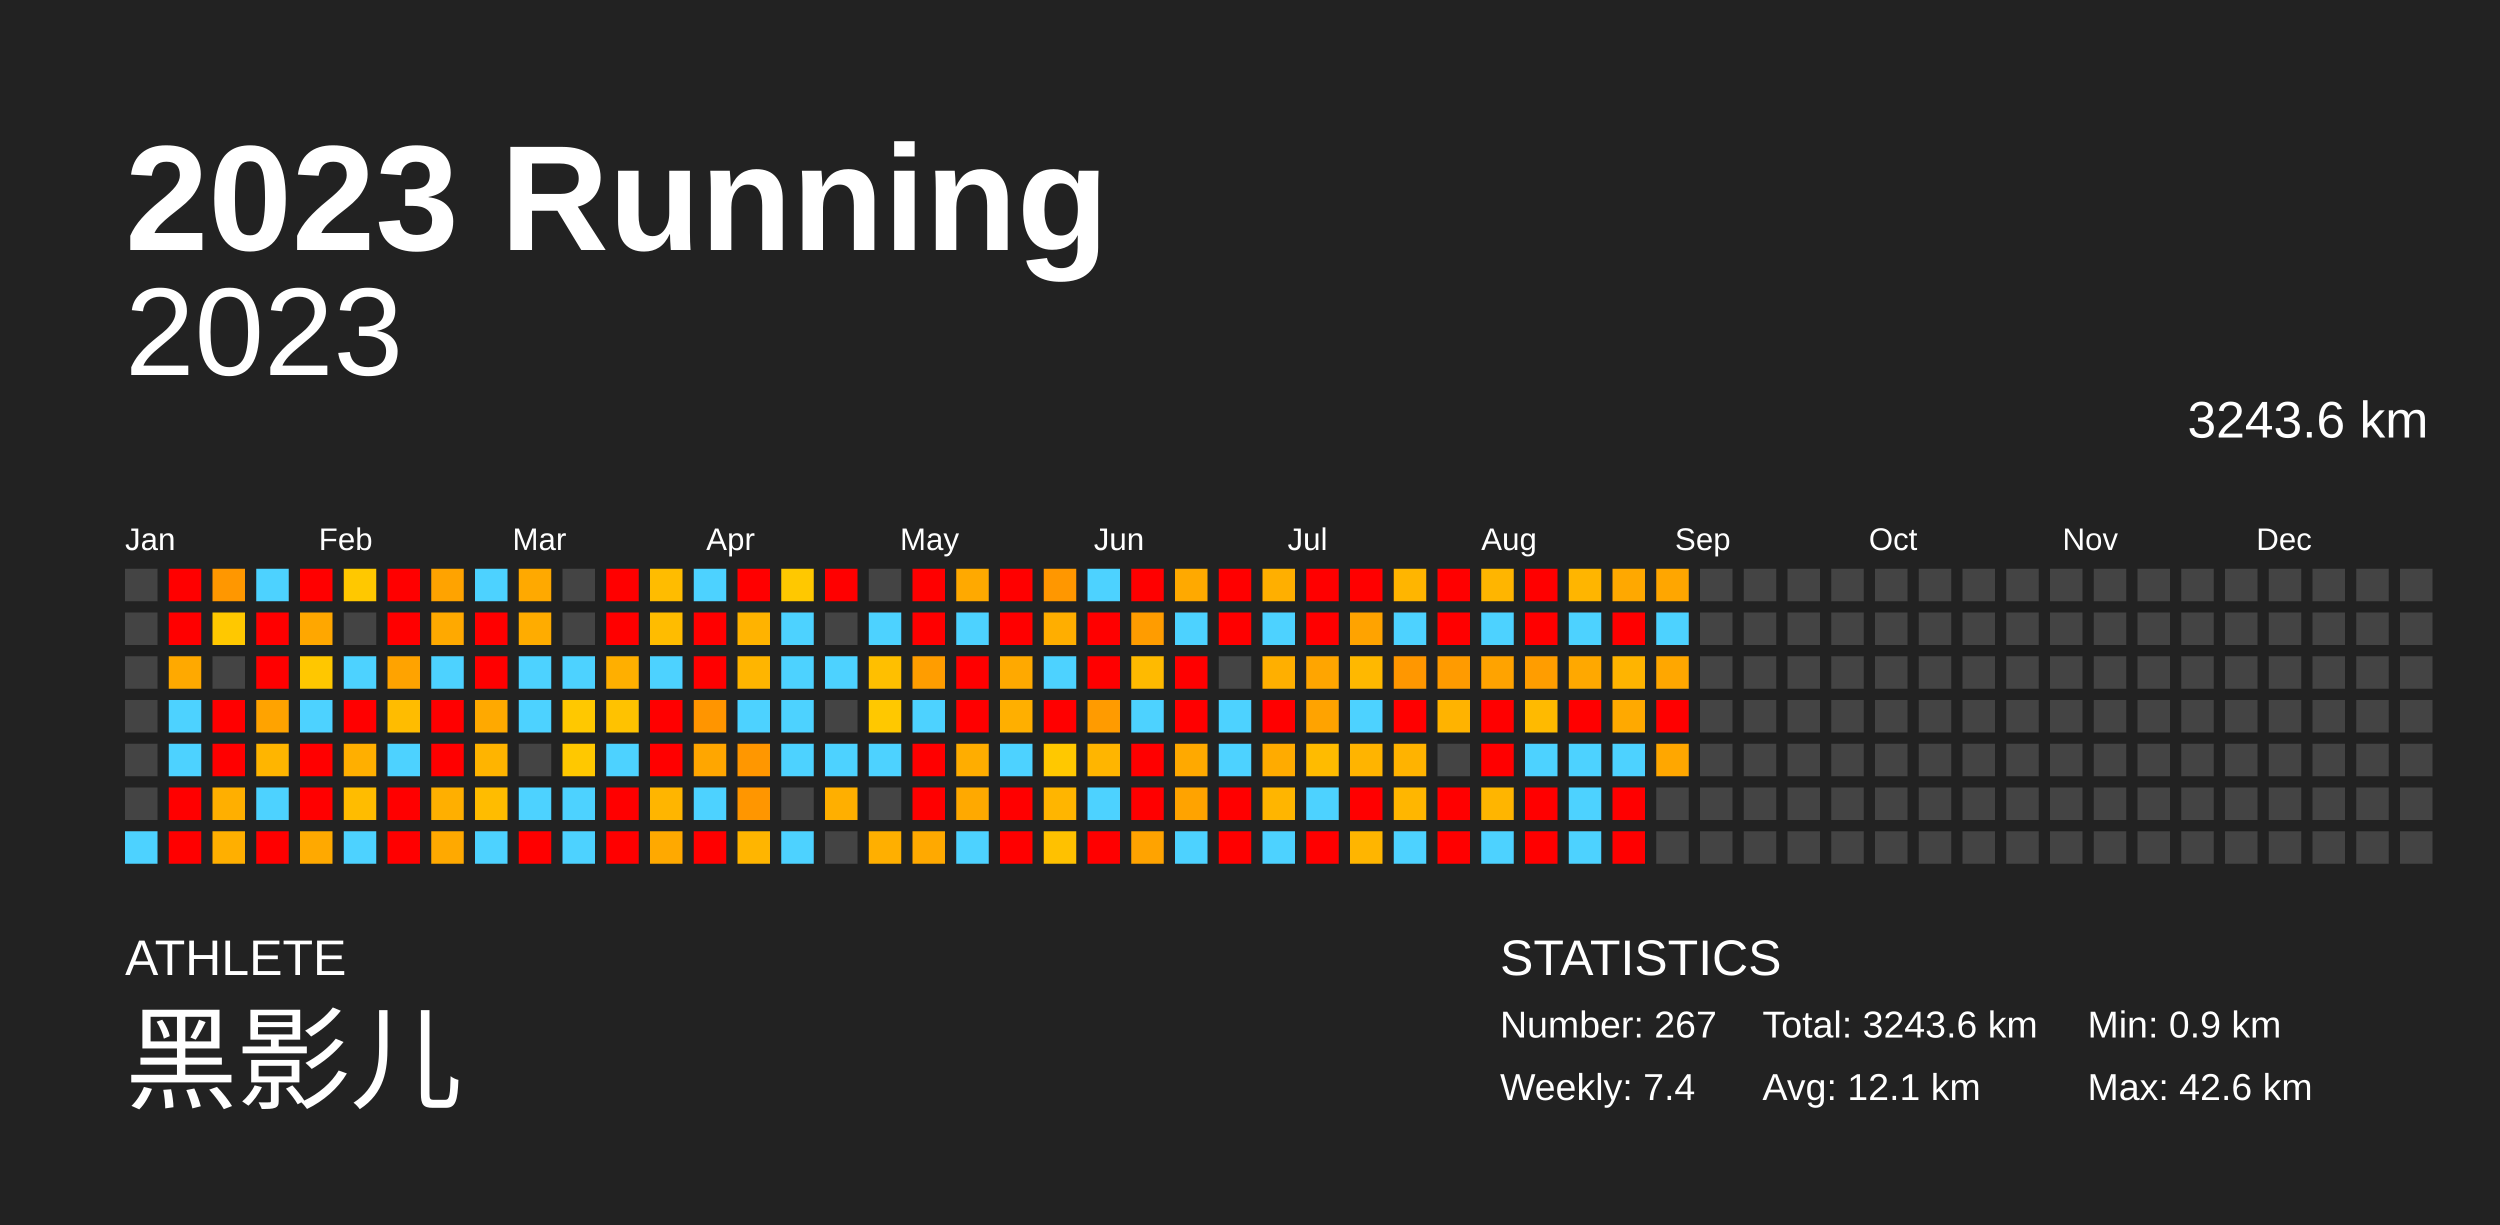
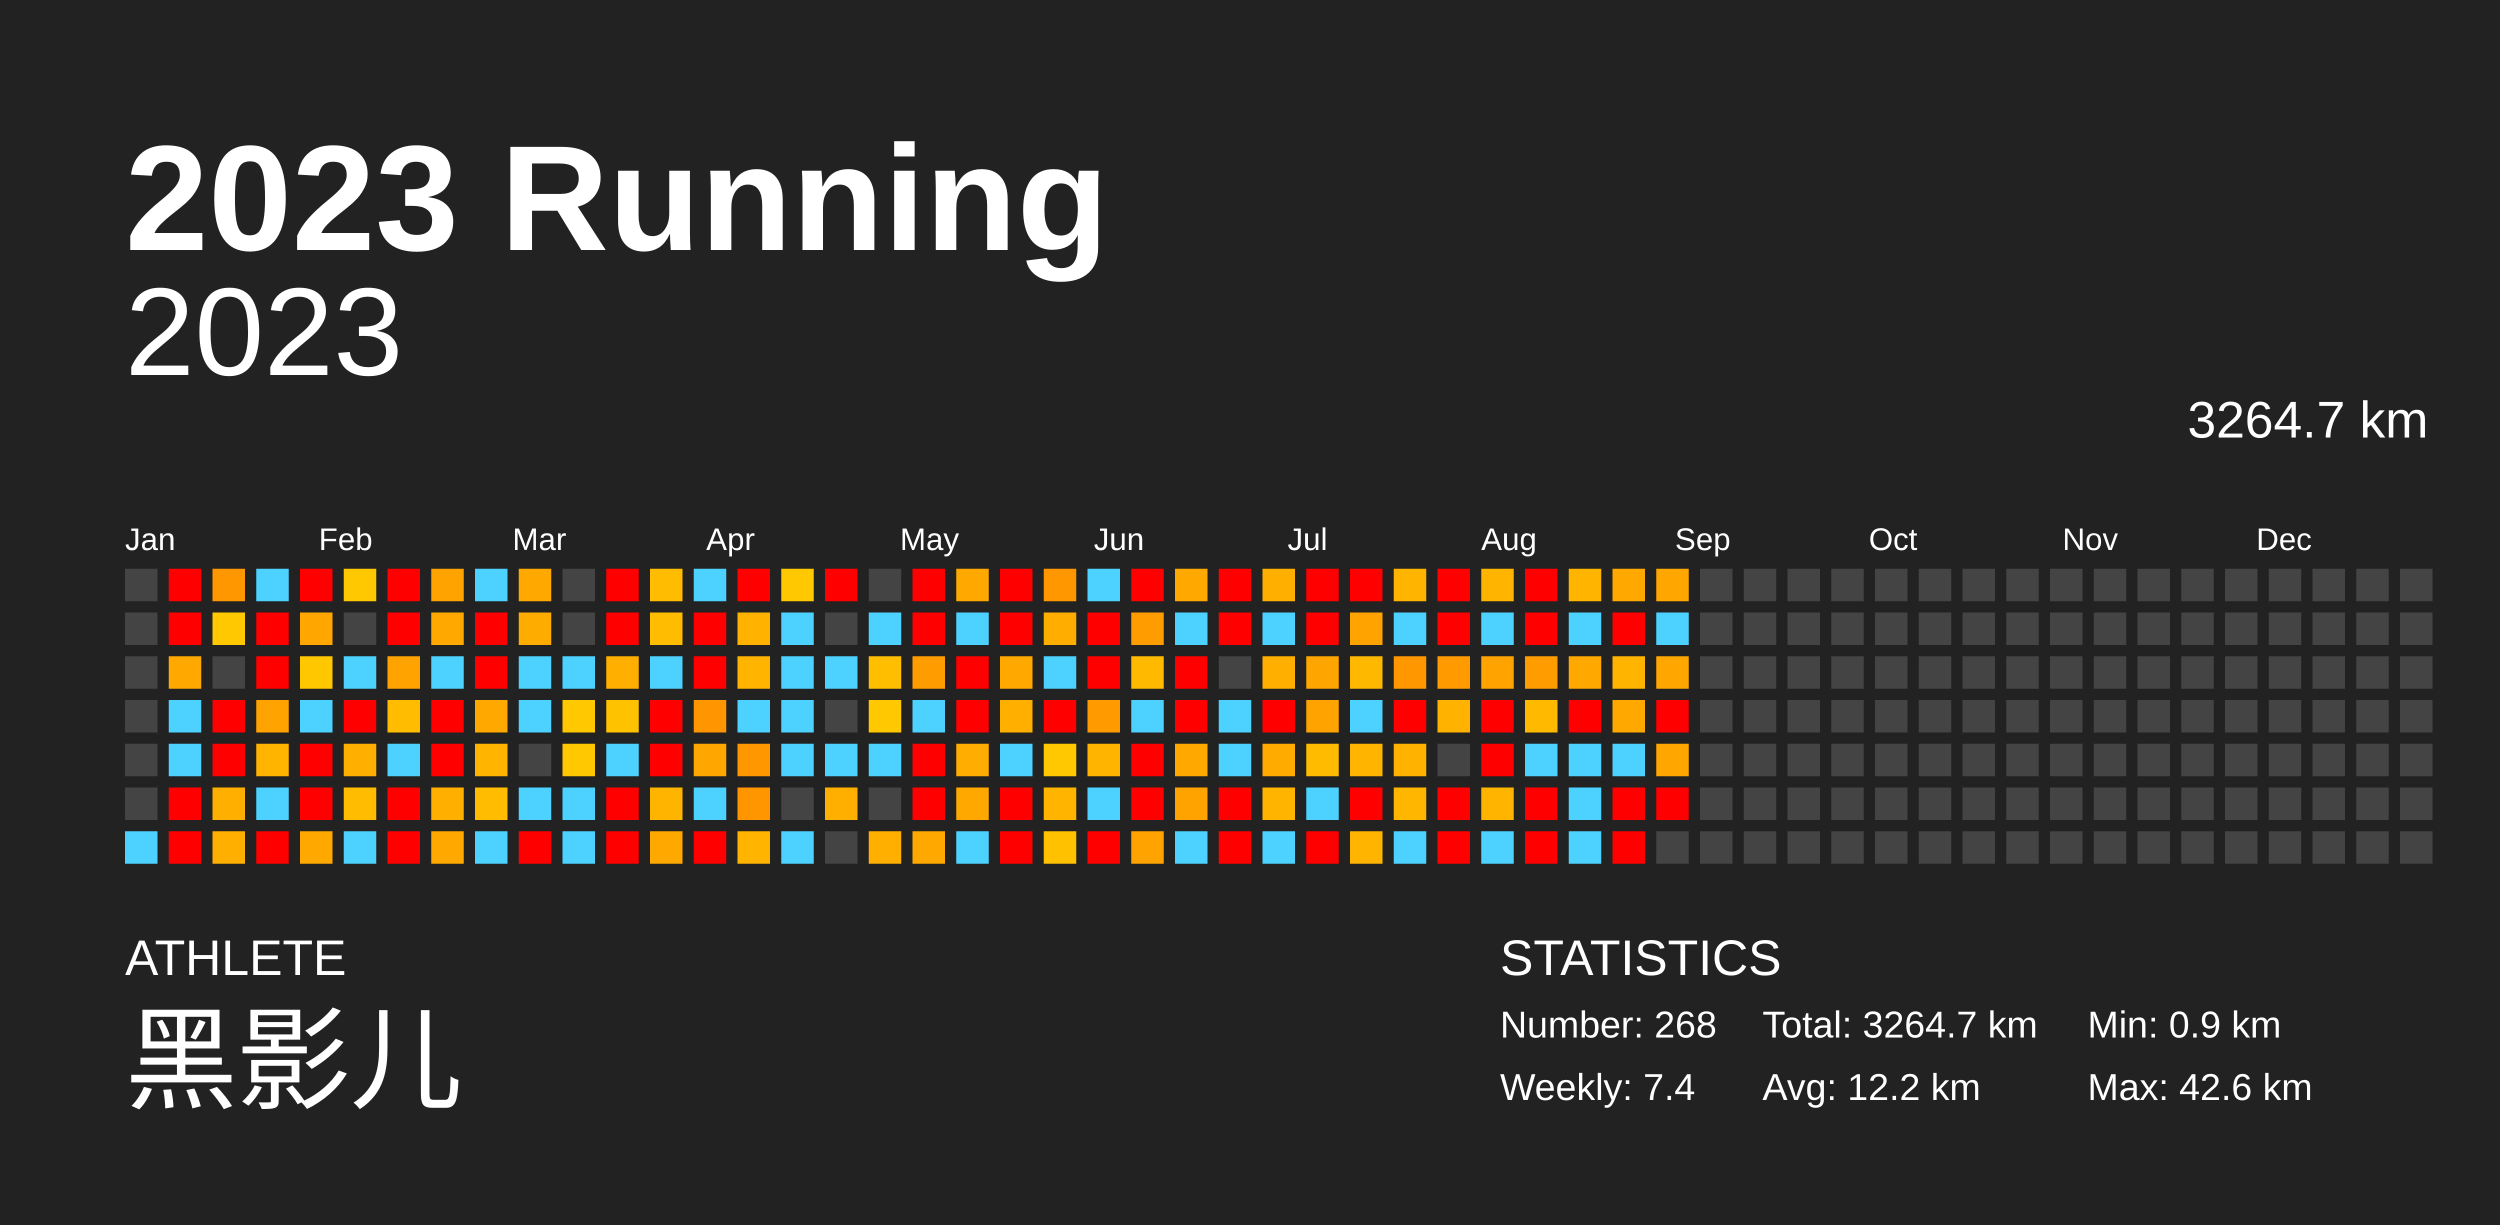
<svg xmlns="http://www.w3.org/2000/svg" baseProfile="full" height="98mm" version="1.1" viewBox="0,0,200,98" width="200mm">
  <defs />
  <rect fill="#222222" height="98" width="200" x="0" y="0" />
  <text fill="#FFFFFF" style="font-size:12px; font-family:Arial; font-weight:bold;" x="10" y="20">2023 Running</text>
  <text fill="#FFFFFF" style="font-size:4px; font-family:Arial" x="10" y="78">ATHLETE</text>
  <text fill="#FFFFFF" style="font-size:9px; font-family:Arial" x="10" y="88">黑影儿</text>
  <text fill="#FFFFFF" style="font-size:4px; font-family:Arial" x="120" y="78">STATISTICS</text>
-   <text fill="#FFFFFF" style="font-size:3px; font-family:Arial" x="120" y="83">Number: 267</text>
+   <text fill="#FFFFFF" style="font-size:3px; font-family:Arial" x="120" y="83">Number: 268</text>
  <text fill="#FFFFFF" style="font-size:3px; font-family:Arial" x="120" y="88">Weekly: 7.4</text>
-   <text fill="#FFFFFF" style="font-size:3px; font-family:Arial" x="141" y="83">Total: 3243.6 km</text>
-   <text fill="#FFFFFF" style="font-size:3px; font-family:Arial" x="141" y="88">Avg: 12.1 km</text>
+   <text fill="#FFFFFF" style="font-size:3px; font-family:Arial" x="141" y="83">Total: 3264.7 km</text>
+   <text fill="#FFFFFF" style="font-size:3px; font-family:Arial" x="141" y="88">Avg: 12.2 km</text>
  <text fill="#FFFFFF" style="font-size:3px; font-family:Arial" x="167" y="83">Min: 0.9 km</text>
  <text fill="#FFFFFF" style="font-size:3px; font-family:Arial" x="167" y="88">Max: 42.6 km</text>
  <text alignment-baseline="hanging" fill="#FFFFFF" style="font-size:10.0px; font-family:Arial;" x="10" y="30">2023</text>
-   <text alignment-baseline="hanging" fill="#FFFFFF" style="font-size:4.125px; font-family:Arial;" x="175" y="35">3243.6 km</text>
+   <text alignment-baseline="hanging" fill="#FFFFFF" style="font-size:4.125px; font-family:Arial;" x="175" y="35">3264.7 km</text>
  <text fill="#FFFFFF" style="font-size:2.5px; font-family:Arial" x="10.0" y="44">Jan</text>
  <text fill="#FFFFFF" style="font-size:2.5px; font-family:Arial" x="25.5" y="44">Feb</text>
  <text fill="#FFFFFF" style="font-size:2.5px; font-family:Arial" x="41.0" y="44">Mar</text>
  <text fill="#FFFFFF" style="font-size:2.5px; font-family:Arial" x="56.5" y="44">Apr</text>
  <text fill="#FFFFFF" style="font-size:2.5px; font-family:Arial" x="72.0" y="44">May</text>
  <text fill="#FFFFFF" style="font-size:2.5px; font-family:Arial" x="87.5" y="44">Jun</text>
  <text fill="#FFFFFF" style="font-size:2.5px; font-family:Arial" x="103.0" y="44">Jul</text>
  <text fill="#FFFFFF" style="font-size:2.5px; font-family:Arial" x="118.5" y="44">Aug</text>
  <text fill="#FFFFFF" style="font-size:2.5px; font-family:Arial" x="134.0" y="44">Sep</text>
  <text fill="#FFFFFF" style="font-size:2.5px; font-family:Arial" x="149.5" y="44">Oct</text>
  <text fill="#FFFFFF" style="font-size:2.5px; font-family:Arial" x="165.0" y="44">Nov</text>
  <text fill="#FFFFFF" style="font-size:2.5px; font-family:Arial" x="180.5" y="44">Dec</text>
  <rect fill="#444444" height="2.6" width="2.6" x="10.0" y="45.5" />
  <rect fill="#444444" height="2.6" width="2.6" x="10.0" y="49.0" />
  <rect fill="#444444" height="2.6" width="2.6" x="10.0" y="52.5" />
  <rect fill="#444444" height="2.6" width="2.6" x="10.0" y="56.0" />
  <rect fill="#444444" height="2.6" width="2.6" x="10.0" y="59.5" />
  <rect fill="#444444" height="2.6" width="2.6" x="10.0" y="63.0" />
  <rect fill="#4dd2ff" height="2.6" width="2.6" x="10.0" y="66.5" />
  <rect fill="red" height="2.6" width="2.6" x="13.5" y="45.5" />
  <rect fill="red" height="2.6" width="2.6" x="13.5" y="49.0" />
  <rect fill="#ffa900" height="2.6" width="2.6" x="13.5" y="52.5" />
  <rect fill="#4dd2ff" height="2.6" width="2.6" x="13.5" y="56.0" />
  <rect fill="#4dd2ff" height="2.6" width="2.6" x="13.5" y="59.5" />
  <rect fill="red" height="2.6" width="2.6" x="13.5" y="63.0" />
  <rect fill="red" height="2.6" width="2.6" x="13.5" y="66.5" />
  <rect fill="#ff9700" height="2.6" width="2.6" x="17.0" y="45.5" />
  <rect fill="#ffc800" height="2.6" width="2.6" x="17.0" y="49.0" />
  <rect fill="#444444" height="2.6" width="2.6" x="17.0" y="52.5" />
  <rect fill="red" height="2.6" width="2.6" x="17.0" y="56.0" />
  <rect fill="red" height="2.6" width="2.6" x="17.0" y="59.5" />
  <rect fill="#ffaf00" height="2.6" width="2.6" x="17.0" y="63.0" />
  <rect fill="#ffaf00" height="2.6" width="2.6" x="17.0" y="66.5" />
  <rect fill="#4dd2ff" height="2.6" width="2.6" x="20.5" y="45.5" />
  <rect fill="red" height="2.6" width="2.6" x="20.5" y="49.0" />
  <rect fill="red" height="2.6" width="2.6" x="20.5" y="52.5" />
  <rect fill="#ffa300" height="2.6" width="2.6" x="20.5" y="56.0" />
  <rect fill="#ffb500" height="2.6" width="2.6" x="20.5" y="59.5" />
  <rect fill="#4dd2ff" height="2.6" width="2.6" x="20.5" y="63.0" />
  <rect fill="red" height="2.6" width="2.6" x="20.5" y="66.5" />
  <rect fill="red" height="2.6" width="2.6" x="24.0" y="45.5" />
  <rect fill="#ffa700" height="2.6" width="2.6" x="24.0" y="49.0" />
  <rect fill="#ffc700" height="2.6" width="2.6" x="24.0" y="52.5" />
  <rect fill="#4dd2ff" height="2.6" width="2.6" x="24.0" y="56.0" />
  <rect fill="red" height="2.6" width="2.6" x="24.0" y="59.5" />
  <rect fill="red" height="2.6" width="2.6" x="24.0" y="63.0" />
  <rect fill="#ffa900" height="2.6" width="2.6" x="24.0" y="66.5" />
  <rect fill="#ffc800" height="2.6" width="2.6" x="27.5" y="45.5" />
  <rect fill="#444444" height="2.6" width="2.6" x="27.5" y="49.0" />
  <rect fill="#4dd2ff" height="2.6" width="2.6" x="27.5" y="52.5" />
  <rect fill="red" height="2.6" width="2.6" x="27.5" y="56.0" />
  <rect fill="#ffaf00" height="2.6" width="2.6" x="27.5" y="59.5" />
  <rect fill="#ffbc00" height="2.6" width="2.6" x="27.5" y="63.0" />
  <rect fill="#4dd2ff" height="2.6" width="2.6" x="27.5" y="66.5" />
  <rect fill="red" height="2.6" width="2.6" x="31.0" y="45.5" />
  <rect fill="red" height="2.6" width="2.6" x="31.0" y="49.0" />
  <rect fill="#ffa300" height="2.6" width="2.6" x="31.0" y="52.5" />
  <rect fill="#ffbc00" height="2.6" width="2.6" x="31.0" y="56.0" />
  <rect fill="#4dd2ff" height="2.6" width="2.6" x="31.0" y="59.5" />
  <rect fill="red" height="2.6" width="2.6" x="31.0" y="63.0" />
  <rect fill="red" height="2.6" width="2.6" x="31.0" y="66.5" />
  <rect fill="#ffa300" height="2.6" width="2.6" x="34.5" y="45.5" />
  <rect fill="#ffa900" height="2.6" width="2.6" x="34.5" y="49.0" />
  <rect fill="#4dd2ff" height="2.6" width="2.6" x="34.5" y="52.5" />
  <rect fill="red" height="2.6" width="2.6" x="34.5" y="56.0" />
  <rect fill="red" height="2.6" width="2.6" x="34.5" y="59.5" />
  <rect fill="#ffaf00" height="2.6" width="2.6" x="34.5" y="63.0" />
  <rect fill="#ffa900" height="2.6" width="2.6" x="34.5" y="66.5" />
  <rect fill="#4dd2ff" height="2.6" width="2.6" x="38.0" y="45.5" />
  <rect fill="red" height="2.6" width="2.6" x="38.0" y="49.0" />
  <rect fill="red" height="2.6" width="2.6" x="38.0" y="52.5" />
  <rect fill="#ffa900" height="2.6" width="2.6" x="38.0" y="56.0" />
  <rect fill="#ffb400" height="2.6" width="2.6" x="38.0" y="59.5" />
  <rect fill="#ffbc00" height="2.6" width="2.6" x="38.0" y="63.0" />
  <rect fill="#4dd2ff" height="2.6" width="2.6" x="38.0" y="66.5" />
  <rect fill="#ffa900" height="2.6" width="2.6" x="41.5" y="45.5" />
  <rect fill="#ffac00" height="2.6" width="2.6" x="41.5" y="49.0" />
  <rect fill="#4dd2ff" height="2.6" width="2.6" x="41.5" y="52.5" />
  <rect fill="#4dd2ff" height="2.6" width="2.6" x="41.5" y="56.0" />
  <rect fill="#444444" height="2.6" width="2.6" x="41.5" y="59.5" />
  <rect fill="#4dd2ff" height="2.6" width="2.6" x="41.5" y="63.0" />
  <rect fill="red" height="2.6" width="2.6" x="41.5" y="66.5" />
  <rect fill="#444444" height="2.6" width="2.6" x="45.0" y="45.5" />
  <rect fill="#444444" height="2.6" width="2.6" x="45.0" y="49.0" />
  <rect fill="#4dd2ff" height="2.6" width="2.6" x="45.0" y="52.5" />
  <rect fill="#ffc800" height="2.6" width="2.6" x="45.0" y="56.0" />
  <rect fill="#ffc800" height="2.6" width="2.6" x="45.0" y="59.5" />
  <rect fill="#4dd2ff" height="2.6" width="2.6" x="45.0" y="63.0" />
  <rect fill="#4dd2ff" height="2.6" width="2.6" x="45.0" y="66.5" />
  <rect fill="red" height="2.6" width="2.6" x="48.5" y="45.5" />
  <rect fill="red" height="2.6" width="2.6" x="48.5" y="49.0" />
  <rect fill="#ffaf00" height="2.6" width="2.6" x="48.5" y="52.5" />
  <rect fill="#ffc200" height="2.6" width="2.6" x="48.5" y="56.0" />
  <rect fill="#4dd2ff" height="2.6" width="2.6" x="48.5" y="59.5" />
  <rect fill="red" height="2.6" width="2.6" x="48.5" y="63.0" />
  <rect fill="red" height="2.6" width="2.6" x="48.5" y="66.5" />
  <rect fill="#ffbc00" height="2.6" width="2.6" x="52.0" y="45.5" />
  <rect fill="#ffbc00" height="2.6" width="2.6" x="52.0" y="49.0" />
  <rect fill="#4dd2ff" height="2.6" width="2.6" x="52.0" y="52.5" />
  <rect fill="red" height="2.6" width="2.6" x="52.0" y="56.0" />
  <rect fill="red" height="2.6" width="2.6" x="52.0" y="59.5" />
  <rect fill="#ffb500" height="2.6" width="2.6" x="52.0" y="63.0" />
  <rect fill="#ffa900" height="2.6" width="2.6" x="52.0" y="66.5" />
  <rect fill="#4dd2ff" height="2.6" width="2.6" x="55.5" y="45.5" />
  <rect fill="red" height="2.6" width="2.6" x="55.5" y="49.0" />
  <rect fill="red" height="2.6" width="2.6" x="55.5" y="52.5" />
  <rect fill="#ff9500" height="2.6" width="2.6" x="55.5" y="56.0" />
  <rect fill="#ffa600" height="2.6" width="2.6" x="55.5" y="59.5" />
  <rect fill="#4dd2ff" height="2.6" width="2.6" x="55.5" y="63.0" />
  <rect fill="red" height="2.6" width="2.6" x="55.5" y="66.5" />
  <rect fill="red" height="2.6" width="2.6" x="59.0" y="45.5" />
  <rect fill="#ffb300" height="2.6" width="2.6" x="59.0" y="49.0" />
  <rect fill="#ffb500" height="2.6" width="2.6" x="59.0" y="52.5" />
  <rect fill="#4dd2ff" height="2.6" width="2.6" x="59.0" y="56.0" />
  <rect fill="#ff9700" height="2.6" width="2.6" x="59.0" y="59.5" />
  <rect fill="#ff9600" height="2.6" width="2.6" x="59.0" y="63.0" />
  <rect fill="#ffb500" height="2.6" width="2.6" x="59.0" y="66.5" />
  <rect fill="#ffc800" height="2.6" width="2.6" x="62.5" y="45.5" />
  <rect fill="#4dd2ff" height="2.6" width="2.6" x="62.5" y="49.0" />
  <rect fill="#4dd2ff" height="2.6" width="2.6" x="62.5" y="52.5" />
  <rect fill="#4dd2ff" height="2.6" width="2.6" x="62.5" y="56.0" />
  <rect fill="#4dd2ff" height="2.6" width="2.6" x="62.5" y="59.5" />
  <rect fill="#444444" height="2.6" width="2.6" x="62.5" y="63.0" />
  <rect fill="#4dd2ff" height="2.6" width="2.6" x="62.5" y="66.5" />
  <rect fill="red" height="2.6" width="2.6" x="66.0" y="45.5" />
  <rect fill="#444444" height="2.6" width="2.6" x="66.0" y="49.0" />
  <rect fill="#4dd2ff" height="2.6" width="2.6" x="66.0" y="52.5" />
  <rect fill="#444444" height="2.6" width="2.6" x="66.0" y="56.0" />
  <rect fill="#4dd2ff" height="2.6" width="2.6" x="66.0" y="59.5" />
  <rect fill="#ffaf00" height="2.6" width="2.6" x="66.0" y="63.0" />
  <rect fill="#444444" height="2.6" width="2.6" x="66.0" y="66.5" />
  <rect fill="#444444" height="2.6" width="2.6" x="69.5" y="45.5" />
  <rect fill="#4dd2ff" height="2.6" width="2.6" x="69.5" y="49.0" />
  <rect fill="#ffbf00" height="2.6" width="2.6" x="69.5" y="52.5" />
  <rect fill="#ffc800" height="2.6" width="2.6" x="69.5" y="56.0" />
  <rect fill="#4dd2ff" height="2.6" width="2.6" x="69.5" y="59.5" />
  <rect fill="#444444" height="2.6" width="2.6" x="69.5" y="63.0" />
  <rect fill="#ffaf00" height="2.6" width="2.6" x="69.5" y="66.5" />
  <rect fill="red" height="2.6" width="2.6" x="73.0" y="45.5" />
  <rect fill="red" height="2.6" width="2.6" x="73.0" y="49.0" />
  <rect fill="#ff9d00" height="2.6" width="2.6" x="73.0" y="52.5" />
  <rect fill="#4dd2ff" height="2.6" width="2.6" x="73.0" y="56.0" />
  <rect fill="red" height="2.6" width="2.6" x="73.0" y="59.5" />
  <rect fill="red" height="2.6" width="2.6" x="73.0" y="63.0" />
  <rect fill="#ffa900" height="2.6" width="2.6" x="73.0" y="66.5" />
  <rect fill="#ffa900" height="2.6" width="2.6" x="76.5" y="45.5" />
  <rect fill="#4dd2ff" height="2.6" width="2.6" x="76.5" y="49.0" />
  <rect fill="red" height="2.6" width="2.6" x="76.5" y="52.5" />
  <rect fill="red" height="2.6" width="2.6" x="76.5" y="56.0" />
  <rect fill="#ffad00" height="2.6" width="2.6" x="76.5" y="59.5" />
  <rect fill="#ffa900" height="2.6" width="2.6" x="76.5" y="63.0" />
  <rect fill="#4dd2ff" height="2.6" width="2.6" x="76.5" y="66.5" />
  <rect fill="red" height="2.6" width="2.6" x="80.0" y="45.5" />
  <rect fill="red" height="2.6" width="2.6" x="80.0" y="49.0" />
  <rect fill="#ffa900" height="2.6" width="2.6" x="80.0" y="52.5" />
  <rect fill="#ffaf00" height="2.6" width="2.6" x="80.0" y="56.0" />
  <rect fill="#4dd2ff" height="2.6" width="2.6" x="80.0" y="59.5" />
  <rect fill="red" height="2.6" width="2.6" x="80.0" y="63.0" />
  <rect fill="red" height="2.6" width="2.6" x="80.0" y="66.5" />
  <rect fill="#ff9700" height="2.6" width="2.6" x="83.5" y="45.5" />
  <rect fill="#ffae00" height="2.6" width="2.6" x="83.5" y="49.0" />
  <rect fill="#4dd2ff" height="2.6" width="2.6" x="83.5" y="52.5" />
  <rect fill="red" height="2.6" width="2.6" x="83.5" y="56.0" />
  <rect fill="#ffc800" height="2.6" width="2.6" x="83.5" y="59.5" />
  <rect fill="#ffb500" height="2.6" width="2.6" x="83.5" y="63.0" />
  <rect fill="#ffc100" height="2.6" width="2.6" x="83.5" y="66.5" />
  <rect fill="#4dd2ff" height="2.6" width="2.6" x="87.0" y="45.5" />
  <rect fill="red" height="2.6" width="2.6" x="87.0" y="49.0" />
  <rect fill="red" height="2.6" width="2.6" x="87.0" y="52.5" />
  <rect fill="#ff9b00" height="2.6" width="2.6" x="87.0" y="56.0" />
  <rect fill="#ffb500" height="2.6" width="2.6" x="87.0" y="59.5" />
  <rect fill="#4dd2ff" height="2.6" width="2.6" x="87.0" y="63.0" />
  <rect fill="red" height="2.6" width="2.6" x="87.0" y="66.5" />
  <rect fill="red" height="2.6" width="2.6" x="90.5" y="45.5" />
  <rect fill="#ff9c00" height="2.6" width="2.6" x="90.5" y="49.0" />
  <rect fill="#ffba00" height="2.6" width="2.6" x="90.5" y="52.5" />
  <rect fill="#4dd2ff" height="2.6" width="2.6" x="90.5" y="56.0" />
  <rect fill="red" height="2.6" width="2.6" x="90.5" y="59.5" />
  <rect fill="red" height="2.6" width="2.6" x="90.5" y="63.0" />
  <rect fill="#ffa300" height="2.6" width="2.6" x="90.5" y="66.5" />
  <rect fill="#ffa900" height="2.6" width="2.6" x="94.0" y="45.5" />
  <rect fill="#4dd2ff" height="2.6" width="2.6" x="94.0" y="49.0" />
  <rect fill="red" height="2.6" width="2.6" x="94.0" y="52.5" />
  <rect fill="red" height="2.6" width="2.6" x="94.0" y="56.0" />
  <rect fill="#ffa900" height="2.6" width="2.6" x="94.0" y="59.5" />
  <rect fill="#ffa300" height="2.6" width="2.6" x="94.0" y="63.0" />
  <rect fill="#4dd2ff" height="2.6" width="2.6" x="94.0" y="66.5" />
  <rect fill="red" height="2.6" width="2.6" x="97.5" y="45.5" />
  <rect fill="red" height="2.6" width="2.6" x="97.5" y="49.0" />
  <rect fill="#444444" height="2.6" width="2.6" x="97.5" y="52.5" />
  <rect fill="#4dd2ff" height="2.6" width="2.6" x="97.5" y="56.0" />
  <rect fill="#4dd2ff" height="2.6" width="2.6" x="97.5" y="59.5" />
  <rect fill="red" height="2.6" width="2.6" x="97.5" y="63.0" />
  <rect fill="red" height="2.6" width="2.6" x="97.5" y="66.5" />
  <rect fill="#ffaf00" height="2.6" width="2.6" x="101.0" y="45.5" />
  <rect fill="#4dd2ff" height="2.6" width="2.6" x="101.0" y="49.0" />
  <rect fill="#ffaf00" height="2.6" width="2.6" x="101.0" y="52.5" />
  <rect fill="red" height="2.6" width="2.6" x="101.0" y="56.0" />
  <rect fill="#ffab00" height="2.6" width="2.6" x="101.0" y="59.5" />
  <rect fill="#ffb500" height="2.6" width="2.6" x="101.0" y="63.0" />
  <rect fill="#4dd2ff" height="2.6" width="2.6" x="101.0" y="66.5" />
  <rect fill="red" height="2.6" width="2.6" x="104.5" y="45.5" />
  <rect fill="red" height="2.6" width="2.6" x="104.5" y="49.0" />
  <rect fill="#ffa500" height="2.6" width="2.6" x="104.5" y="52.5" />
  <rect fill="#ffa300" height="2.6" width="2.6" x="104.5" y="56.0" />
  <rect fill="#ffbb00" height="2.6" width="2.6" x="104.5" y="59.5" />
  <rect fill="#4dd2ff" height="2.6" width="2.6" x="104.5" y="63.0" />
  <rect fill="red" height="2.6" width="2.6" x="104.5" y="66.5" />
  <rect fill="red" height="2.6" width="2.6" x="108.0" y="45.5" />
  <rect fill="#ffa300" height="2.6" width="2.6" x="108.0" y="49.0" />
  <rect fill="#ffb800" height="2.6" width="2.6" x="108.0" y="52.5" />
  <rect fill="#4dd2ff" height="2.6" width="2.6" x="108.0" y="56.0" />
  <rect fill="#ffb400" height="2.6" width="2.6" x="108.0" y="59.5" />
  <rect fill="red" height="2.6" width="2.6" x="108.0" y="63.0" />
  <rect fill="#ffb500" height="2.6" width="2.6" x="108.0" y="66.5" />
  <rect fill="#ffb500" height="2.6" width="2.6" x="111.5" y="45.5" />
  <rect fill="#4dd2ff" height="2.6" width="2.6" x="111.5" y="49.0" />
  <rect fill="#ff9700" height="2.6" width="2.6" x="111.5" y="52.5" />
  <rect fill="red" height="2.6" width="2.6" x="111.5" y="56.0" />
  <rect fill="#ffb300" height="2.6" width="2.6" x="111.5" y="59.5" />
  <rect fill="#ffb600" height="2.6" width="2.6" x="111.5" y="63.0" />
  <rect fill="#4dd2ff" height="2.6" width="2.6" x="111.5" y="66.5" />
  <rect fill="red" height="2.6" width="2.6" x="115.0" y="45.5" />
  <rect fill="red" height="2.6" width="2.6" x="115.0" y="49.0" />
  <rect fill="#ff9b00" height="2.6" width="2.6" x="115.0" y="52.5" />
  <rect fill="#ffb300" height="2.6" width="2.6" x="115.0" y="56.0" />
  <rect fill="#444444" height="2.6" width="2.6" x="115.0" y="59.5" />
  <rect fill="red" height="2.6" width="2.6" x="115.0" y="63.0" />
  <rect fill="red" height="2.6" width="2.6" x="115.0" y="66.5" />
  <rect fill="#ffb500" height="2.6" width="2.6" x="118.5" y="45.5" />
  <rect fill="#4dd2ff" height="2.6" width="2.6" x="118.5" y="49.0" />
  <rect fill="#ffa300" height="2.6" width="2.6" x="118.5" y="52.5" />
  <rect fill="red" height="2.6" width="2.6" x="118.5" y="56.0" />
  <rect fill="red" height="2.6" width="2.6" x="118.5" y="59.5" />
  <rect fill="#ffb500" height="2.6" width="2.6" x="118.5" y="63.0" />
  <rect fill="#4dd2ff" height="2.6" width="2.6" x="118.5" y="66.5" />
  <rect fill="red" height="2.6" width="2.6" x="122.0" y="45.5" />
  <rect fill="red" height="2.6" width="2.6" x="122.0" y="49.0" />
  <rect fill="#ff9d00" height="2.6" width="2.6" x="122.0" y="52.5" />
  <rect fill="#ffba00" height="2.6" width="2.6" x="122.0" y="56.0" />
  <rect fill="#4dd2ff" height="2.6" width="2.6" x="122.0" y="59.5" />
  <rect fill="red" height="2.6" width="2.6" x="122.0" y="63.0" />
  <rect fill="red" height="2.6" width="2.6" x="122.0" y="66.5" />
  <rect fill="#ffb500" height="2.6" width="2.6" x="125.5" y="45.5" />
  <rect fill="#4dd2ff" height="2.6" width="2.6" x="125.5" y="49.0" />
  <rect fill="#ffa800" height="2.6" width="2.6" x="125.5" y="52.5" />
  <rect fill="red" height="2.6" width="2.6" x="125.5" y="56.0" />
  <rect fill="#4dd2ff" height="2.6" width="2.6" x="125.5" y="59.5" />
  <rect fill="#4dd2ff" height="2.6" width="2.6" x="125.5" y="63.0" />
  <rect fill="#4dd2ff" height="2.6" width="2.6" x="125.5" y="66.5" />
  <rect fill="#ffa800" height="2.6" width="2.6" x="129.0" y="45.5" />
  <rect fill="red" height="2.6" width="2.6" x="129.0" y="49.0" />
  <rect fill="#ffb400" height="2.6" width="2.6" x="129.0" y="52.5" />
  <rect fill="#ffa900" height="2.6" width="2.6" x="129.0" y="56.0" />
  <rect fill="#4dd2ff" height="2.6" width="2.6" x="129.0" y="59.5" />
  <rect fill="red" height="2.6" width="2.6" x="129.0" y="63.0" />
  <rect fill="red" height="2.6" width="2.6" x="129.0" y="66.5" />
  <rect fill="#ffa600" height="2.6" width="2.6" x="132.5" y="45.5" />
  <rect fill="#4dd2ff" height="2.6" width="2.6" x="132.5" y="49.0" />
  <rect fill="#ffa700" height="2.6" width="2.6" x="132.5" y="52.5" />
  <rect fill="red" height="2.6" width="2.6" x="132.5" y="56.0" />
  <rect fill="#ffa700" height="2.6" width="2.6" x="132.5" y="59.5" />
-   <rect fill="#444444" height="2.6" width="2.6" x="132.5" y="63.0" />
+   <rect fill="red" height="2.6" width="2.6" x="132.5" y="63.0" />
  <rect fill="#444444" height="2.6" width="2.6" x="132.5" y="66.5" />
  <rect fill="#444444" height="2.6" width="2.6" x="136.0" y="45.5" />
  <rect fill="#444444" height="2.6" width="2.6" x="136.0" y="49.0" />
  <rect fill="#444444" height="2.6" width="2.6" x="136.0" y="52.5" />
  <rect fill="#444444" height="2.6" width="2.6" x="136.0" y="56.0" />
  <rect fill="#444444" height="2.6" width="2.6" x="136.0" y="59.5" />
  <rect fill="#444444" height="2.6" width="2.6" x="136.0" y="63.0" />
  <rect fill="#444444" height="2.6" width="2.6" x="136.0" y="66.5" />
  <rect fill="#444444" height="2.6" width="2.6" x="139.5" y="45.5" />
  <rect fill="#444444" height="2.6" width="2.6" x="139.5" y="49.0" />
  <rect fill="#444444" height="2.6" width="2.6" x="139.5" y="52.5" />
  <rect fill="#444444" height="2.6" width="2.6" x="139.5" y="56.0" />
  <rect fill="#444444" height="2.6" width="2.6" x="139.5" y="59.5" />
  <rect fill="#444444" height="2.6" width="2.6" x="139.5" y="63.0" />
  <rect fill="#444444" height="2.6" width="2.6" x="139.5" y="66.5" />
  <rect fill="#444444" height="2.6" width="2.6" x="143.0" y="45.5" />
  <rect fill="#444444" height="2.6" width="2.6" x="143.0" y="49.0" />
  <rect fill="#444444" height="2.6" width="2.6" x="143.0" y="52.5" />
  <rect fill="#444444" height="2.6" width="2.6" x="143.0" y="56.0" />
  <rect fill="#444444" height="2.6" width="2.6" x="143.0" y="59.5" />
  <rect fill="#444444" height="2.6" width="2.6" x="143.0" y="63.0" />
  <rect fill="#444444" height="2.6" width="2.6" x="143.0" y="66.5" />
  <rect fill="#444444" height="2.6" width="2.6" x="146.5" y="45.5" />
  <rect fill="#444444" height="2.6" width="2.6" x="146.5" y="49.0" />
  <rect fill="#444444" height="2.6" width="2.6" x="146.5" y="52.5" />
  <rect fill="#444444" height="2.6" width="2.6" x="146.5" y="56.0" />
  <rect fill="#444444" height="2.6" width="2.6" x="146.5" y="59.5" />
  <rect fill="#444444" height="2.6" width="2.6" x="146.5" y="63.0" />
  <rect fill="#444444" height="2.6" width="2.6" x="146.5" y="66.5" />
  <rect fill="#444444" height="2.6" width="2.6" x="150.0" y="45.5" />
  <rect fill="#444444" height="2.6" width="2.6" x="150.0" y="49.0" />
  <rect fill="#444444" height="2.6" width="2.6" x="150.0" y="52.5" />
  <rect fill="#444444" height="2.6" width="2.6" x="150.0" y="56.0" />
  <rect fill="#444444" height="2.6" width="2.6" x="150.0" y="59.5" />
  <rect fill="#444444" height="2.6" width="2.6" x="150.0" y="63.0" />
  <rect fill="#444444" height="2.6" width="2.6" x="150.0" y="66.5" />
  <rect fill="#444444" height="2.6" width="2.6" x="153.5" y="45.5" />
  <rect fill="#444444" height="2.6" width="2.6" x="153.5" y="49.0" />
  <rect fill="#444444" height="2.6" width="2.6" x="153.5" y="52.5" />
  <rect fill="#444444" height="2.6" width="2.6" x="153.5" y="56.0" />
  <rect fill="#444444" height="2.6" width="2.6" x="153.5" y="59.5" />
  <rect fill="#444444" height="2.6" width="2.6" x="153.5" y="63.0" />
  <rect fill="#444444" height="2.6" width="2.6" x="153.5" y="66.5" />
  <rect fill="#444444" height="2.6" width="2.6" x="157.0" y="45.5" />
  <rect fill="#444444" height="2.6" width="2.6" x="157.0" y="49.0" />
  <rect fill="#444444" height="2.6" width="2.6" x="157.0" y="52.5" />
  <rect fill="#444444" height="2.6" width="2.6" x="157.0" y="56.0" />
  <rect fill="#444444" height="2.6" width="2.6" x="157.0" y="59.5" />
  <rect fill="#444444" height="2.6" width="2.6" x="157.0" y="63.0" />
  <rect fill="#444444" height="2.6" width="2.6" x="157.0" y="66.5" />
  <rect fill="#444444" height="2.6" width="2.6" x="160.5" y="45.5" />
  <rect fill="#444444" height="2.6" width="2.6" x="160.5" y="49.0" />
  <rect fill="#444444" height="2.6" width="2.6" x="160.5" y="52.5" />
  <rect fill="#444444" height="2.6" width="2.6" x="160.5" y="56.0" />
  <rect fill="#444444" height="2.6" width="2.6" x="160.5" y="59.5" />
  <rect fill="#444444" height="2.6" width="2.6" x="160.5" y="63.0" />
  <rect fill="#444444" height="2.6" width="2.6" x="160.5" y="66.5" />
  <rect fill="#444444" height="2.6" width="2.6" x="164.0" y="45.5" />
  <rect fill="#444444" height="2.6" width="2.6" x="164.0" y="49.0" />
  <rect fill="#444444" height="2.6" width="2.6" x="164.0" y="52.5" />
  <rect fill="#444444" height="2.6" width="2.6" x="164.0" y="56.0" />
  <rect fill="#444444" height="2.6" width="2.6" x="164.0" y="59.5" />
  <rect fill="#444444" height="2.6" width="2.6" x="164.0" y="63.0" />
  <rect fill="#444444" height="2.6" width="2.6" x="164.0" y="66.5" />
  <rect fill="#444444" height="2.6" width="2.6" x="167.5" y="45.5" />
  <rect fill="#444444" height="2.6" width="2.6" x="167.5" y="49.0" />
  <rect fill="#444444" height="2.6" width="2.6" x="167.5" y="52.5" />
  <rect fill="#444444" height="2.6" width="2.6" x="167.5" y="56.0" />
  <rect fill="#444444" height="2.6" width="2.6" x="167.5" y="59.5" />
  <rect fill="#444444" height="2.6" width="2.6" x="167.5" y="63.0" />
  <rect fill="#444444" height="2.6" width="2.6" x="167.5" y="66.5" />
  <rect fill="#444444" height="2.6" width="2.6" x="171.0" y="45.5" />
  <rect fill="#444444" height="2.6" width="2.6" x="171.0" y="49.0" />
  <rect fill="#444444" height="2.6" width="2.6" x="171.0" y="52.5" />
  <rect fill="#444444" height="2.6" width="2.6" x="171.0" y="56.0" />
  <rect fill="#444444" height="2.6" width="2.6" x="171.0" y="59.5" />
  <rect fill="#444444" height="2.6" width="2.6" x="171.0" y="63.0" />
  <rect fill="#444444" height="2.6" width="2.6" x="171.0" y="66.5" />
  <rect fill="#444444" height="2.6" width="2.6" x="174.5" y="45.5" />
  <rect fill="#444444" height="2.6" width="2.6" x="174.5" y="49.0" />
  <rect fill="#444444" height="2.6" width="2.6" x="174.5" y="52.5" />
  <rect fill="#444444" height="2.6" width="2.6" x="174.5" y="56.0" />
  <rect fill="#444444" height="2.6" width="2.6" x="174.5" y="59.5" />
  <rect fill="#444444" height="2.6" width="2.6" x="174.5" y="63.0" />
  <rect fill="#444444" height="2.6" width="2.6" x="174.5" y="66.5" />
  <rect fill="#444444" height="2.6" width="2.6" x="178.0" y="45.5" />
  <rect fill="#444444" height="2.6" width="2.6" x="178.0" y="49.0" />
  <rect fill="#444444" height="2.6" width="2.6" x="178.0" y="52.5" />
  <rect fill="#444444" height="2.6" width="2.6" x="178.0" y="56.0" />
  <rect fill="#444444" height="2.6" width="2.6" x="178.0" y="59.5" />
  <rect fill="#444444" height="2.6" width="2.6" x="178.0" y="63.0" />
  <rect fill="#444444" height="2.6" width="2.6" x="178.0" y="66.5" />
  <rect fill="#444444" height="2.6" width="2.6" x="181.5" y="45.5" />
  <rect fill="#444444" height="2.6" width="2.6" x="181.5" y="49.0" />
  <rect fill="#444444" height="2.6" width="2.6" x="181.5" y="52.5" />
  <rect fill="#444444" height="2.6" width="2.6" x="181.5" y="56.0" />
  <rect fill="#444444" height="2.6" width="2.6" x="181.5" y="59.5" />
  <rect fill="#444444" height="2.6" width="2.6" x="181.5" y="63.0" />
  <rect fill="#444444" height="2.6" width="2.6" x="181.5" y="66.5" />
  <rect fill="#444444" height="2.6" width="2.6" x="185.0" y="45.5" />
  <rect fill="#444444" height="2.6" width="2.6" x="185.0" y="49.0" />
  <rect fill="#444444" height="2.6" width="2.6" x="185.0" y="52.5" />
  <rect fill="#444444" height="2.6" width="2.6" x="185.0" y="56.0" />
  <rect fill="#444444" height="2.6" width="2.6" x="185.0" y="59.5" />
  <rect fill="#444444" height="2.6" width="2.6" x="185.0" y="63.0" />
  <rect fill="#444444" height="2.6" width="2.6" x="185.0" y="66.5" />
  <rect fill="#444444" height="2.6" width="2.6" x="188.5" y="45.5" />
  <rect fill="#444444" height="2.6" width="2.6" x="188.5" y="49.0" />
  <rect fill="#444444" height="2.6" width="2.6" x="188.5" y="52.5" />
  <rect fill="#444444" height="2.6" width="2.6" x="188.5" y="56.0" />
  <rect fill="#444444" height="2.6" width="2.6" x="188.5" y="59.5" />
  <rect fill="#444444" height="2.6" width="2.6" x="188.5" y="63.0" />
  <rect fill="#444444" height="2.6" width="2.6" x="188.5" y="66.5" />
  <rect fill="#444444" height="2.6" width="2.6" x="192.0" y="45.5" />
  <rect fill="#444444" height="2.6" width="2.6" x="192.0" y="49.0" />
  <rect fill="#444444" height="2.6" width="2.6" x="192.0" y="52.5" />
  <rect fill="#444444" height="2.6" width="2.6" x="192.0" y="56.0" />
  <rect fill="#444444" height="2.6" width="2.6" x="192.0" y="59.5" />
  <rect fill="#444444" height="2.6" width="2.6" x="192.0" y="63.0" />
  <rect fill="#444444" height="2.6" width="2.6" x="192.0" y="66.5" />
</svg>
